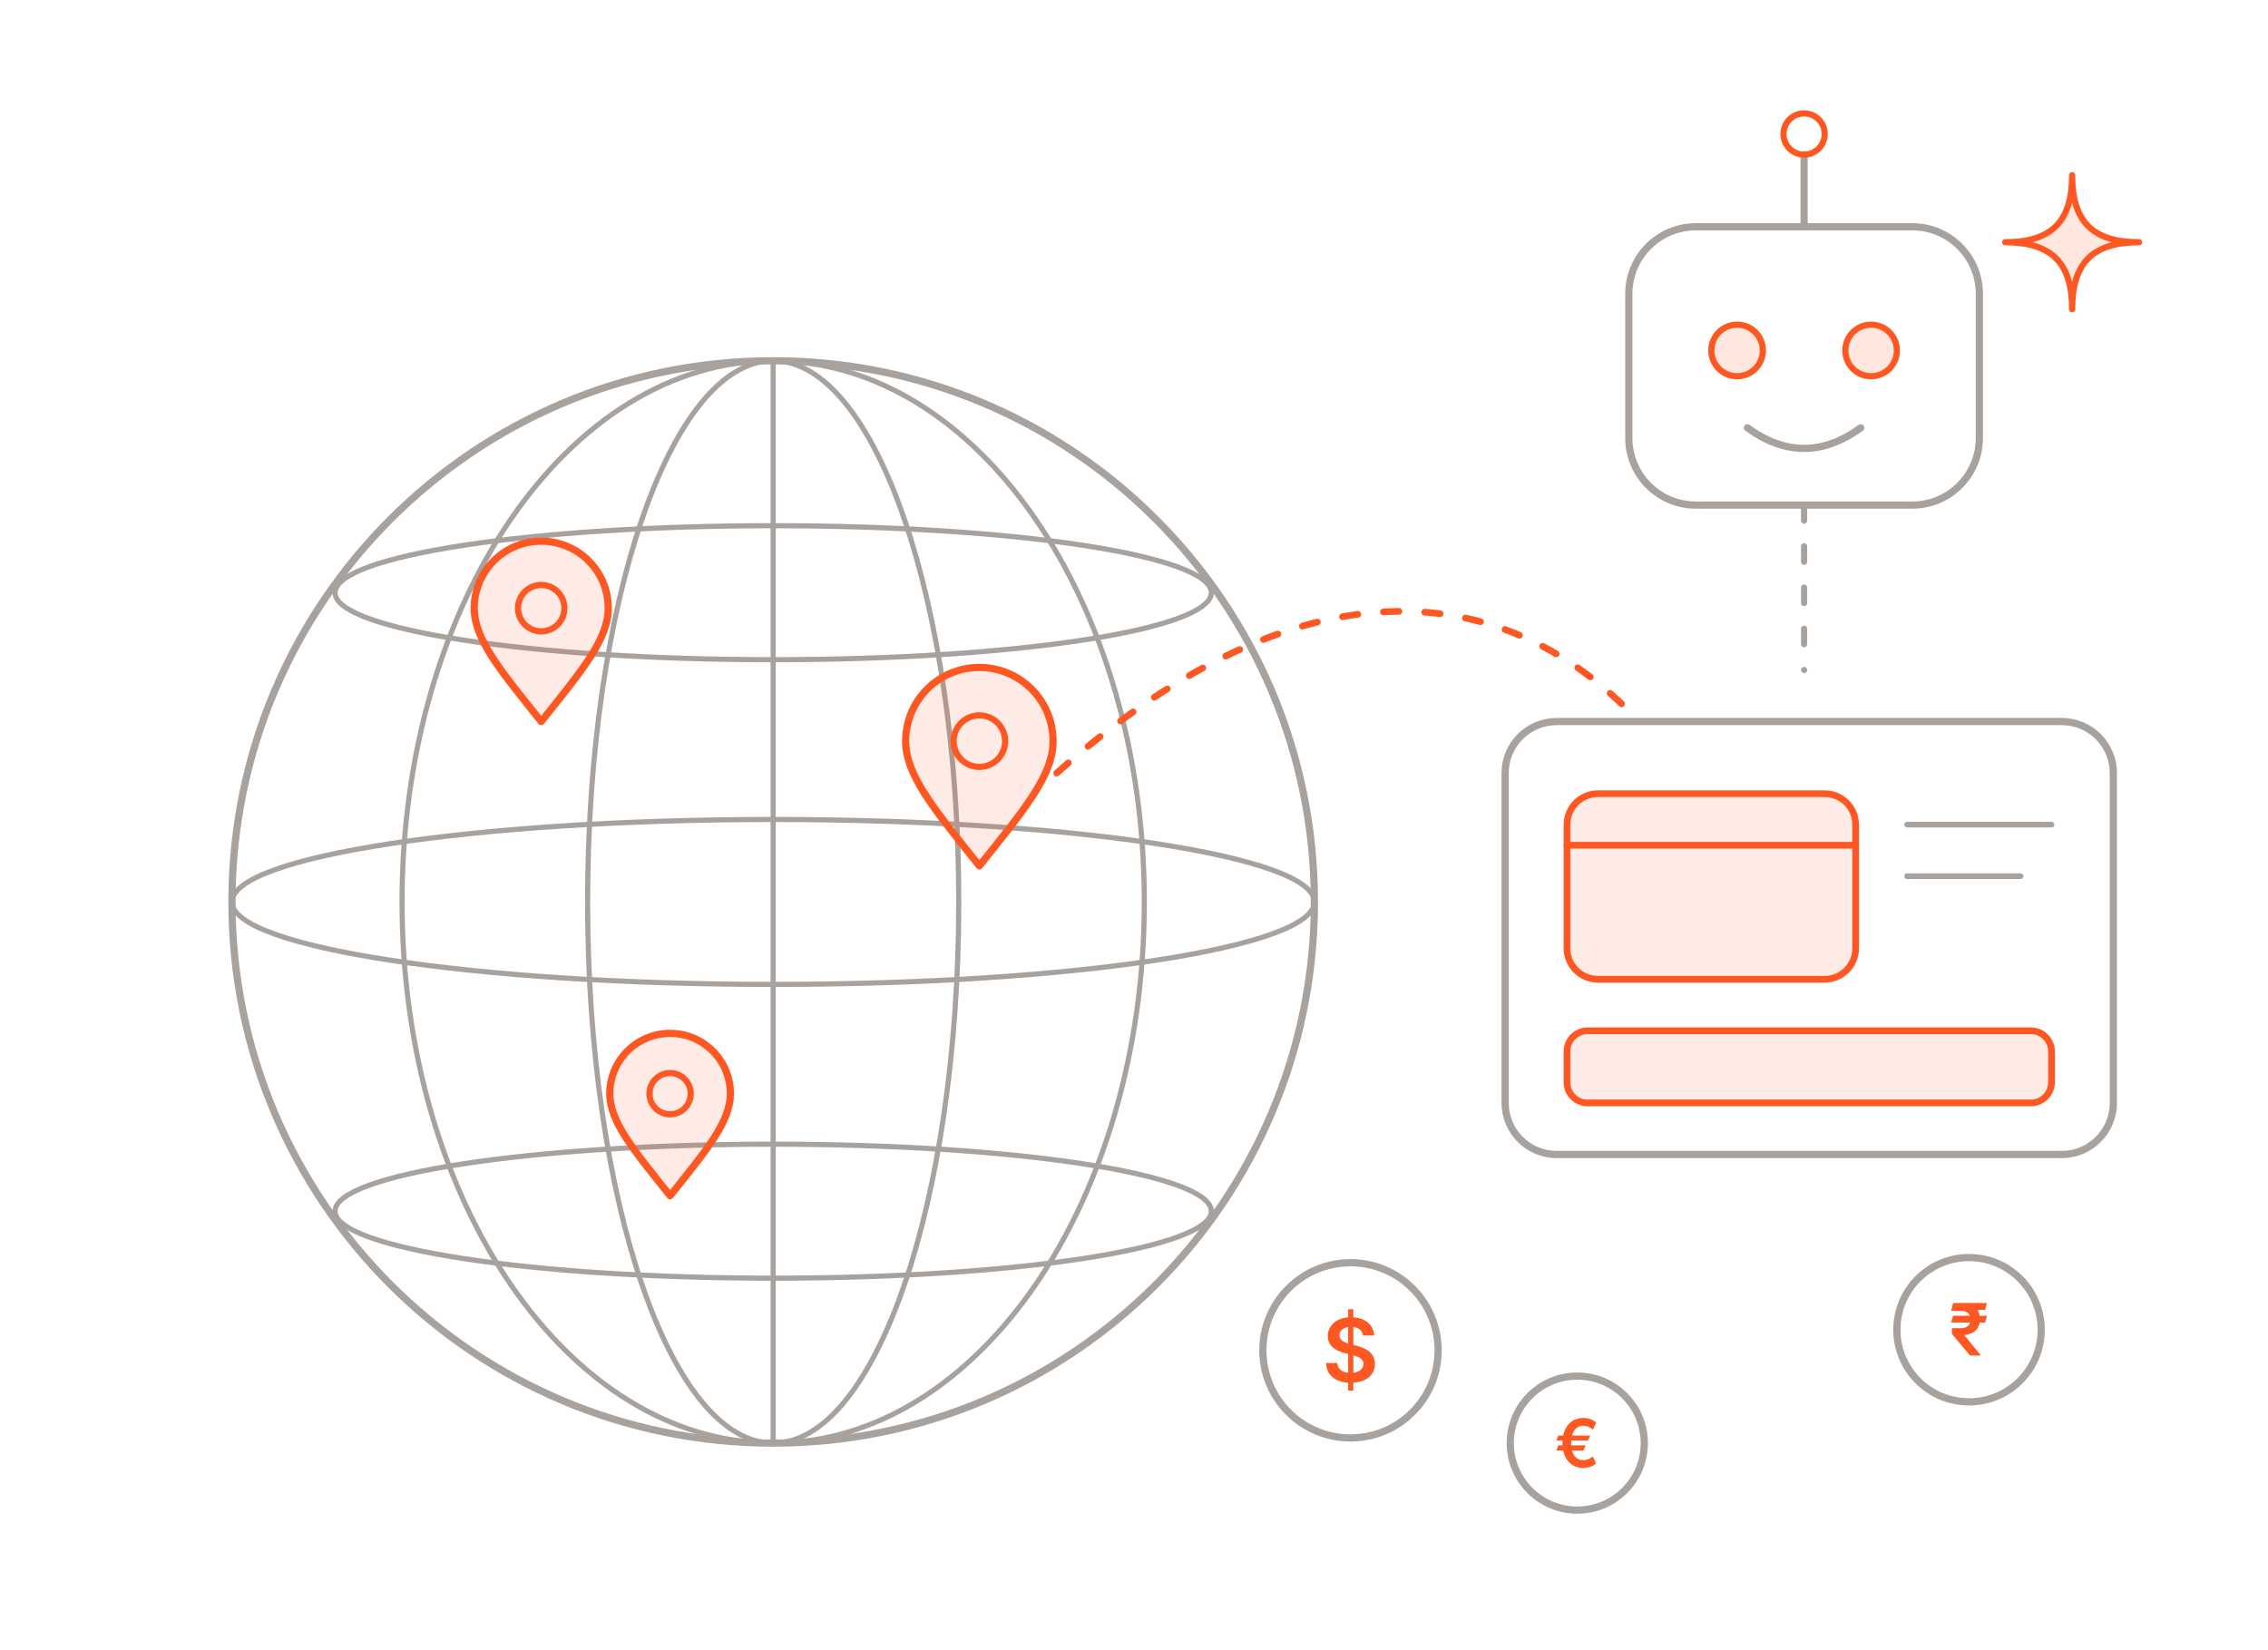
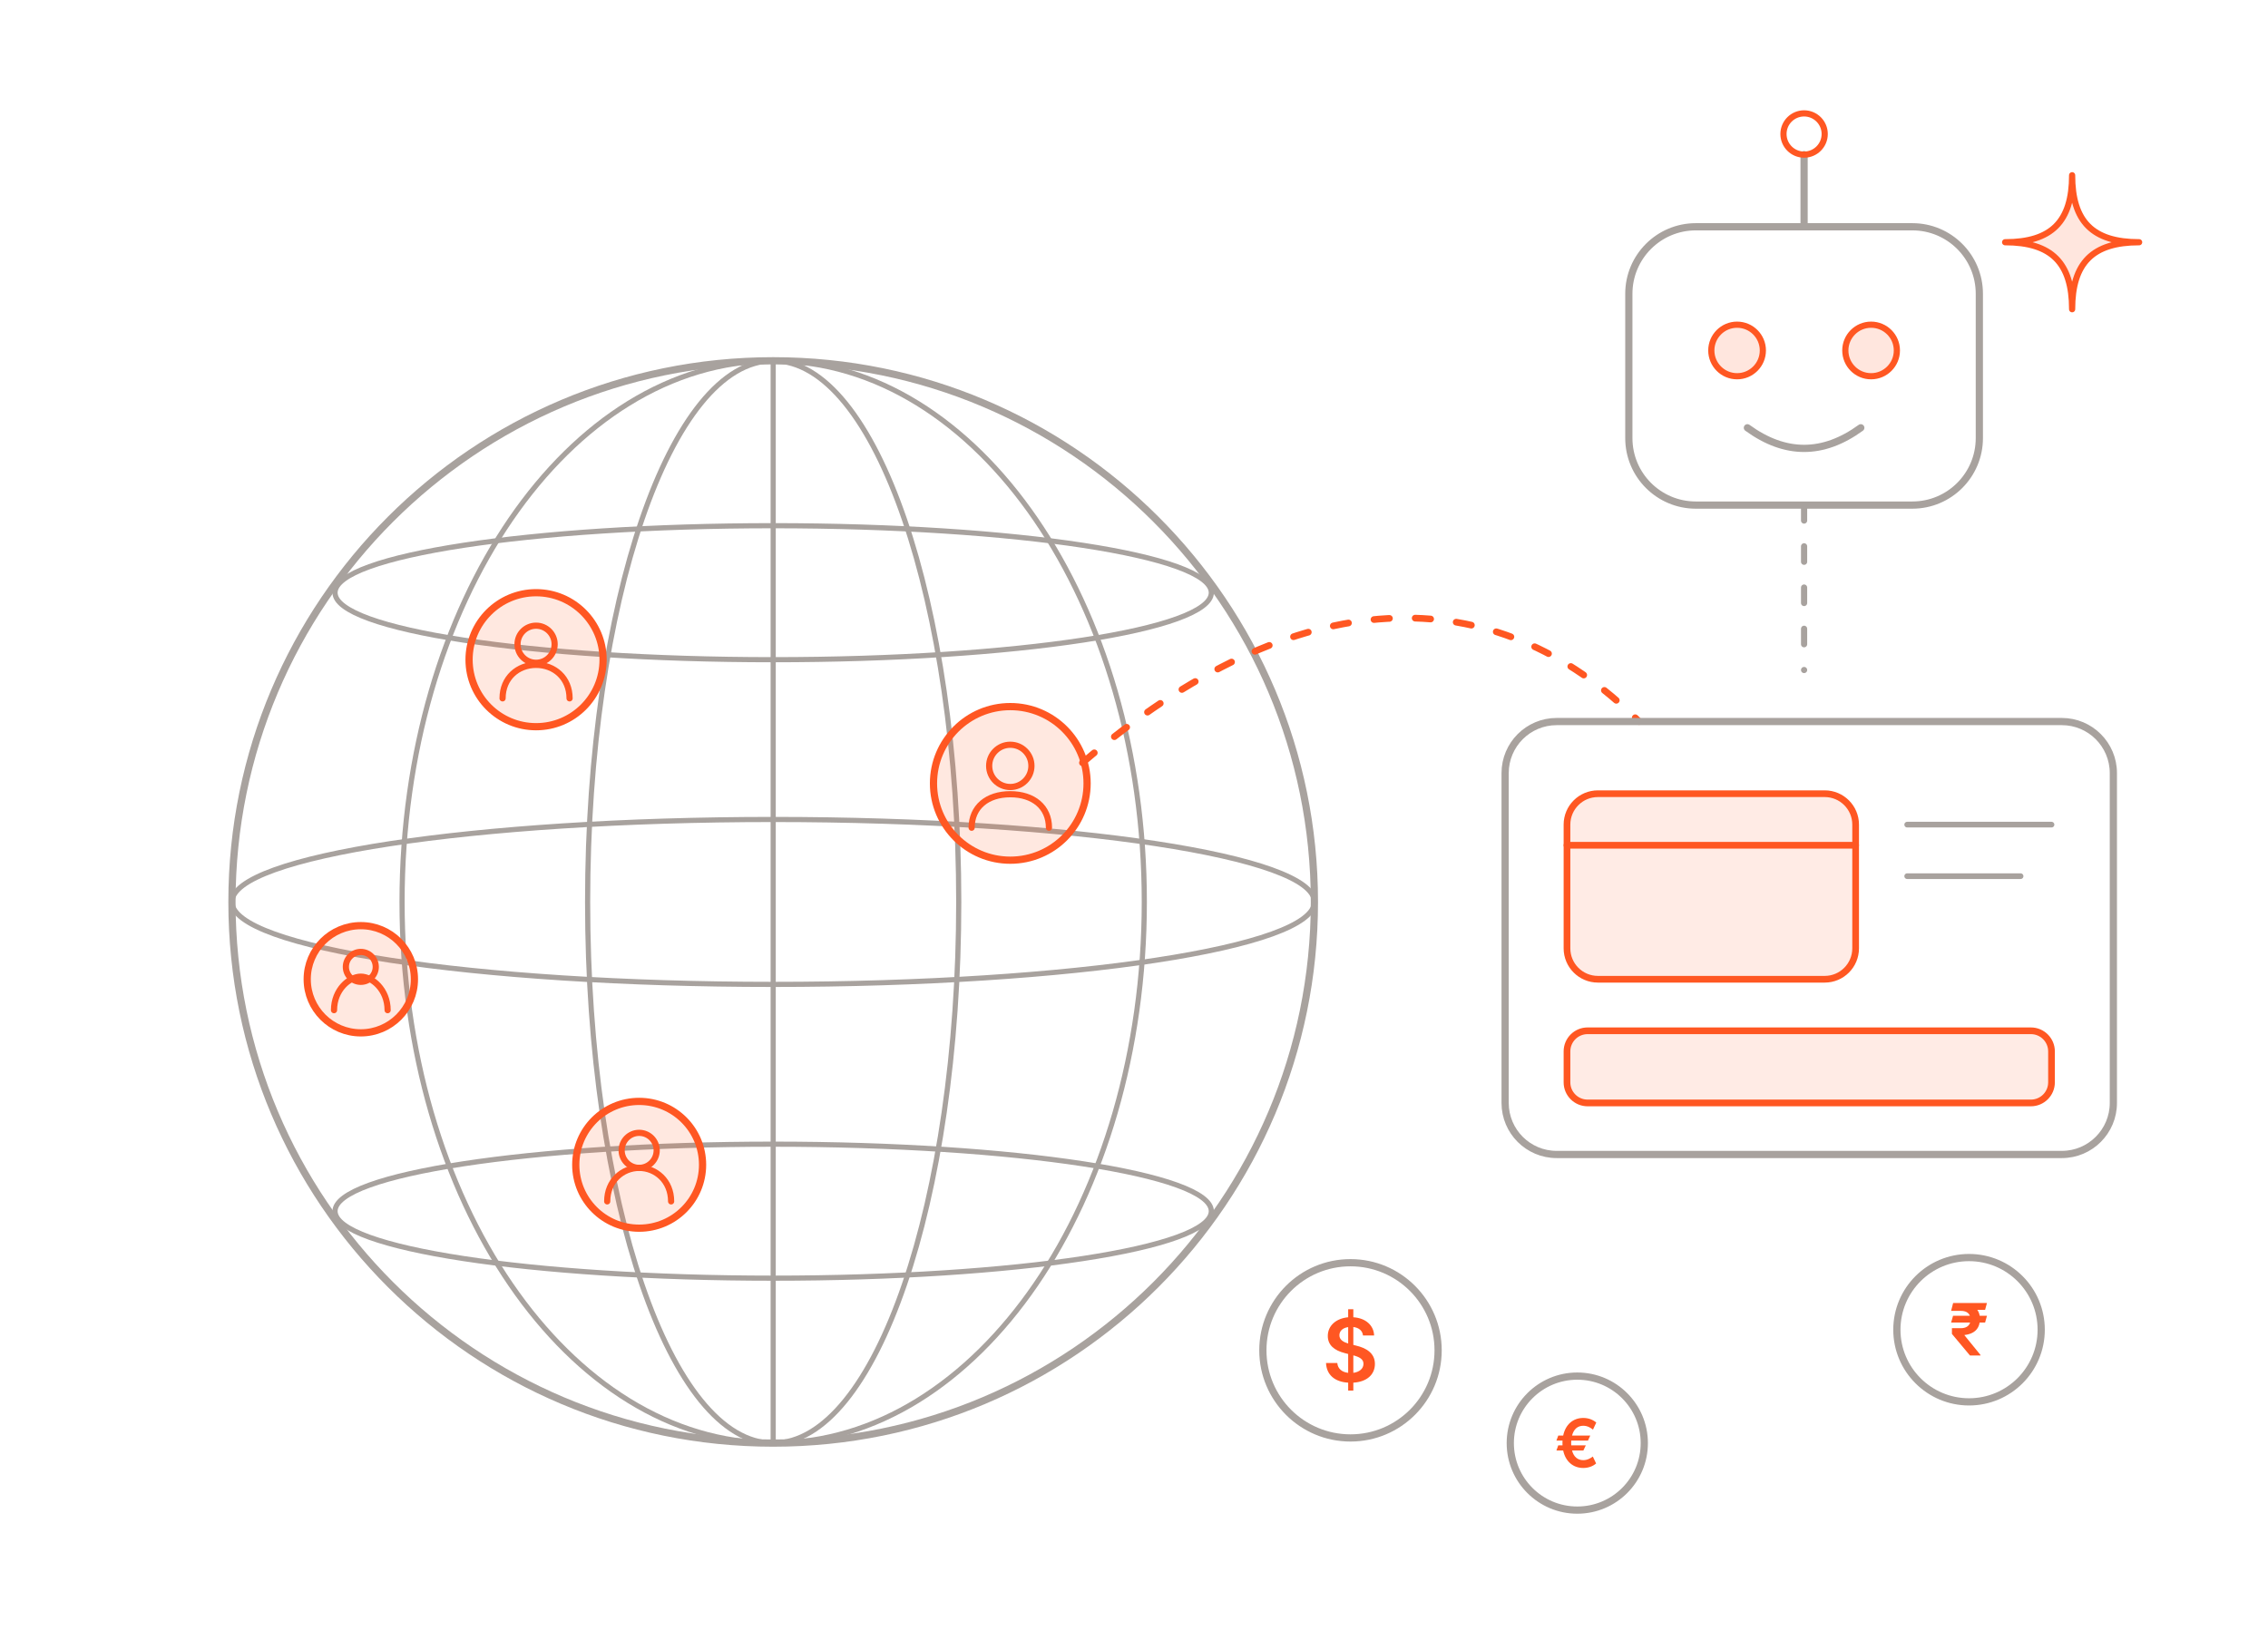
<svg xmlns="http://www.w3.org/2000/svg" viewBox="0 0 440 320" width="440" height="320" fill="none">
  <circle cx="150" cy="175" r="105" fill="none" stroke="#A8A29E" stroke-width="1.4" stroke-linecap="round" stroke-linejoin="round" />
  <ellipse cx="150" cy="175" rx="36" ry="105" fill="none" stroke="#A8A29E" stroke-width="1" stroke-linecap="round" stroke-linejoin="round" />
  <ellipse cx="150" cy="175" rx="72" ry="105" fill="none" stroke="#A8A29E" stroke-width="1" stroke-linecap="round" stroke-linejoin="round" />
  <line x1="150" y1="70" x2="150" y2="280" stroke="#A8A29E" stroke-width="1" stroke-linecap="round" stroke-linejoin="round" />
  <ellipse cx="150" cy="115" rx="85" ry="13" fill="none" stroke="#A8A29E" stroke-width="1" stroke-linecap="round" stroke-linejoin="round" />
  <ellipse cx="150" cy="175" rx="105" ry="16" fill="none" stroke="#A8A29E" stroke-width="1" stroke-linecap="round" stroke-linejoin="round" />
  <ellipse cx="150" cy="235" rx="85" ry="13" fill="none" stroke="#A8A29E" stroke-width="1" stroke-linecap="round" stroke-linejoin="round" />
-   <path d="M105 140 c-8.0 -10.0 -13.0 -16.0 -13.0 -22.0 a13.0 13.0 0 0 1 26.0 0 c0 6.0 -5.0 12.0 -13.0 22.0 z" fill="#FF5722" fill-opacity="0.12" stroke="#FF5722" stroke-width="1.4" stroke-linecap="round" stroke-linejoin="round" />
-   <circle cx="105" cy="118.0" r="4.5" fill="none" stroke="#FF5722" stroke-width="1.2" stroke-linecap="round" stroke-linejoin="round" />
-   <path d="M190 168 c-8.8 -11.0 -14.3 -17.6 -14.3 -24.2 a14.3 14.3 0 0 1 28.6 0 c0 6.6 -5.5 13.2 -14.3 24.2 z" fill="#FF5722" fill-opacity="0.12" stroke="#FF5722" stroke-width="1.4" stroke-linecap="round" stroke-linejoin="round" />
-   <circle cx="190" cy="143.8" r="5.0" fill="none" stroke="#FF5722" stroke-width="1.2" stroke-linecap="round" stroke-linejoin="round" />
-   <path d="M130 232 c-7.2 -9.0 -11.7 -14.4 -11.7 -19.8 a11.7 11.7 0 0 1 23.4 0 c0 5.4 -4.5 10.8 -11.7 19.8 z" fill="#FF5722" fill-opacity="0.12" stroke="#FF5722" stroke-width="1.4" stroke-linecap="round" stroke-linejoin="round" />
-   <circle cx="130" cy="212.2" r="4.0" fill="none" stroke="#FF5722" stroke-width="1.2" stroke-linecap="round" stroke-linejoin="round" />
-   <path d="M205 150 C250 110 290 110 318 140" fill="none" stroke="#FF5722" stroke-width="1.3" stroke-linecap="round" stroke-linejoin="round" stroke-dasharray="3 5" />
+   <circle cx="104" cy="128" r="13.0" fill="#FF5722" fill-opacity="0.14" stroke="#FF5722" stroke-width="1.4" />
+   <circle cx="104" cy="125.0" r="3.6" fill="none" stroke="#FF5722" stroke-width="1.2" stroke-linecap="round" stroke-linejoin="round" />
+   <path d="M97.5 135.5 c0 -4 3 -6.5 6.5 -6.5 s6.5 2.5 6.5 6.5" fill="none" stroke="#FF5722" stroke-width="1.2" stroke-linecap="round" stroke-linejoin="round" />
+   <circle cx="196" cy="152" r="14.9" fill="#FF5722" fill-opacity="0.14" stroke="#FF5722" stroke-width="1.4" />
+   <circle cx="196" cy="148.6" r="4.1" fill="none" stroke="#FF5722" stroke-width="1.2" stroke-linecap="round" stroke-linejoin="round" />
+   <path d="M188.5 160.6 c0 -4 3 -6.5 7.5 -6.5 s7.5 2.5 7.5 6.5" fill="none" stroke="#FF5722" stroke-width="1.2" stroke-linecap="round" stroke-linejoin="round" />
+   <circle cx="124" cy="226" r="12.3" fill="#FF5722" fill-opacity="0.14" stroke="#FF5722" stroke-width="1.4" />
+   <circle cx="124" cy="223.2" r="3.4" fill="none" stroke="#FF5722" stroke-width="1.2" stroke-linecap="round" stroke-linejoin="round" />
+   <path d="M117.8 233.1 c0 -4 3 -6.5 6.2 -6.5 s6.2 2.5 6.2 6.5" fill="none" stroke="#FF5722" stroke-width="1.2" stroke-linecap="round" stroke-linejoin="round" />
+   <circle cx="70" cy="190" r="10.4" fill="#FF5722" fill-opacity="0.14" stroke="#FF5722" stroke-width="1.4" />
+   <circle cx="70" cy="187.6" r="2.9" fill="none" stroke="#FF5722" stroke-width="1.2" stroke-linecap="round" stroke-linejoin="round" />
+   <path d="M64.8 196.0 c0 -4 3 -6.5 5.2 -6.5 s5.2 2.5 5.2 6.5" fill="none" stroke="#FF5722" stroke-width="1.2" stroke-linecap="round" stroke-linejoin="round" />
+   <path d="M210 148 C252 112 290 112 318 140" fill="none" stroke="#FF5722" stroke-width="1.3" stroke-linecap="round" stroke-linejoin="round" stroke-dasharray="3 5" />
  <rect x="316" y="44" width="68" height="54" rx="13" fill="none" stroke="#A8A29E" stroke-width="1.4" stroke-linecap="round" stroke-linejoin="round" />
  <circle cx="337" cy="68" r="5" fill="#FF5722" fill-opacity="0.15" stroke="#FF5722" stroke-width="1.2" stroke-linecap="round" stroke-linejoin="round" />
  <circle cx="363" cy="68" r="5" fill="#FF5722" fill-opacity="0.15" stroke="#FF5722" stroke-width="1.2" stroke-linecap="round" stroke-linejoin="round" />
  <path d="M339 83 q11 8 22 0" fill="none" stroke="#A8A29E" stroke-width="1.4" stroke-linecap="round" stroke-linejoin="round" />
  <line x1="350" y1="44" x2="350" y2="30" stroke="#A8A29E" stroke-width="1.4" stroke-linecap="round" stroke-linejoin="round" />
  <circle cx="350" cy="26" r="4" fill="none" stroke="#FF5722" stroke-width="1.2" stroke-linecap="round" stroke-linejoin="round" />
  <path d="M402 34 c0 9 4 13 13 13 c-9 0 -13 4 -13 13 c0 -9 -4 -13 -13 -13 c9 0 13 -4 13 -13 z" fill="#FF5722" fill-opacity="0.15" stroke="#FF5722" stroke-width="1.2" stroke-linecap="round" stroke-linejoin="round" />
  <line x1="350" y1="98" x2="350" y2="130" stroke="#A8A29E" stroke-width="1.2" stroke-linecap="round" stroke-linejoin="round" stroke-dasharray="3 5" />
  <rect x="292" y="140" width="118" height="84" rx="10" fill="none" stroke="#A8A29E" stroke-width="1.4" stroke-linecap="round" stroke-linejoin="round" />
  <rect x="304" y="154" width="56" height="36" rx="6" fill="#FF5722" fill-opacity="0.12" stroke="#FF5722" stroke-width="1.3" stroke-linecap="round" stroke-linejoin="round" />
  <line x1="304" y1="164" x2="360" y2="164" stroke="#FF5722" stroke-width="1.3" stroke-linecap="round" stroke-linejoin="round" />
  <line x1="370" y1="160" x2="398" y2="160" stroke="#A8A29E" stroke-width="1.1" stroke-linecap="round" stroke-linejoin="round" />
  <line x1="370" y1="170" x2="392" y2="170" stroke="#A8A29E" stroke-width="1.1" stroke-linecap="round" stroke-linejoin="round" />
  <rect x="304" y="200" width="94" height="14" rx="4" fill="#FF5722" fill-opacity="0.12" stroke="#FF5722" stroke-width="1.3" stroke-linecap="round" stroke-linejoin="round" />
  <circle cx="262" cy="262" r="17" fill="none" stroke="#A8A29E" stroke-width="1.4" stroke-linecap="round" stroke-linejoin="round" />
  <text x="262" y="268.1" text-anchor="middle" font-family="Inter, Arial, sans-serif" font-weight="600" font-size="17" fill="#FF5722">$</text>
  <circle cx="306" cy="280" r="13" fill="none" stroke="#A8A29E" stroke-width="1.4" stroke-linecap="round" stroke-linejoin="round" />
  <text x="306" y="284.7" text-anchor="middle" font-family="Inter, Arial, sans-serif" font-weight="600" font-size="13" fill="#FF5722">€</text>
  <circle cx="382" cy="258" r="14" fill="none" stroke="#A8A29E" stroke-width="1.4" stroke-linecap="round" stroke-linejoin="round" />
  <text x="382" y="263.0" text-anchor="middle" font-family="Inter, Arial, sans-serif" font-weight="600" font-size="14" fill="#FF5722">₹</text>
</svg>
